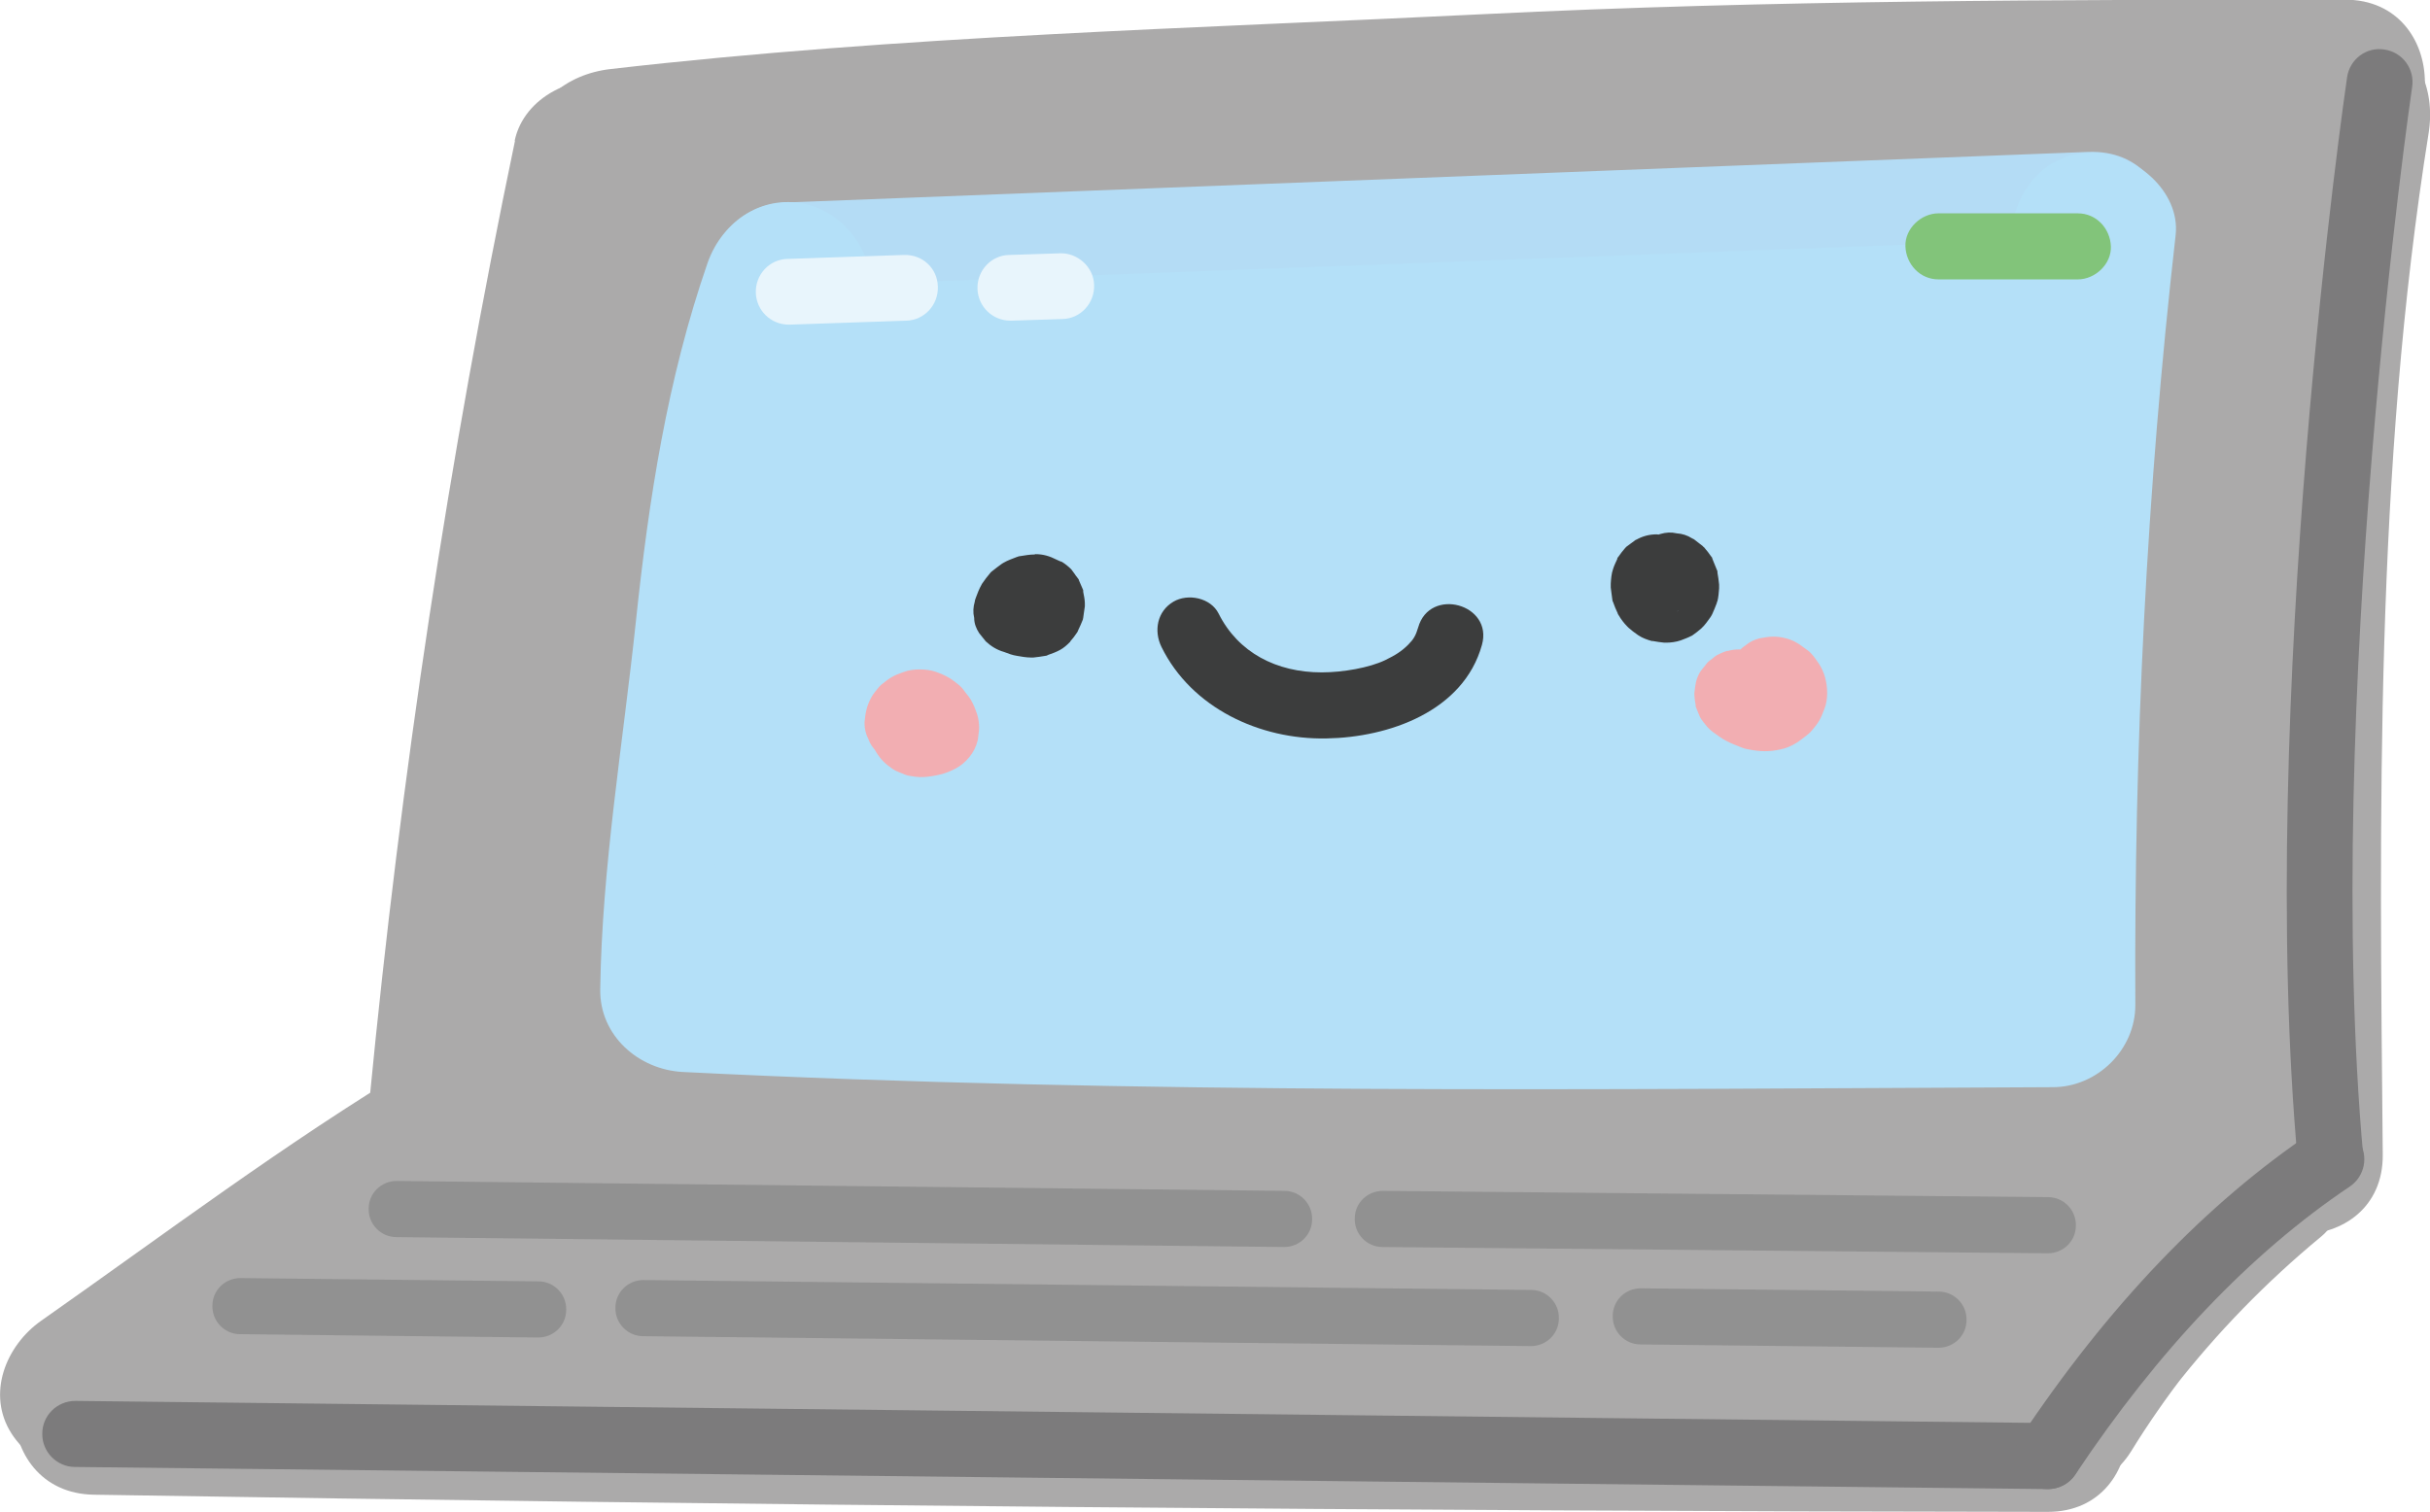
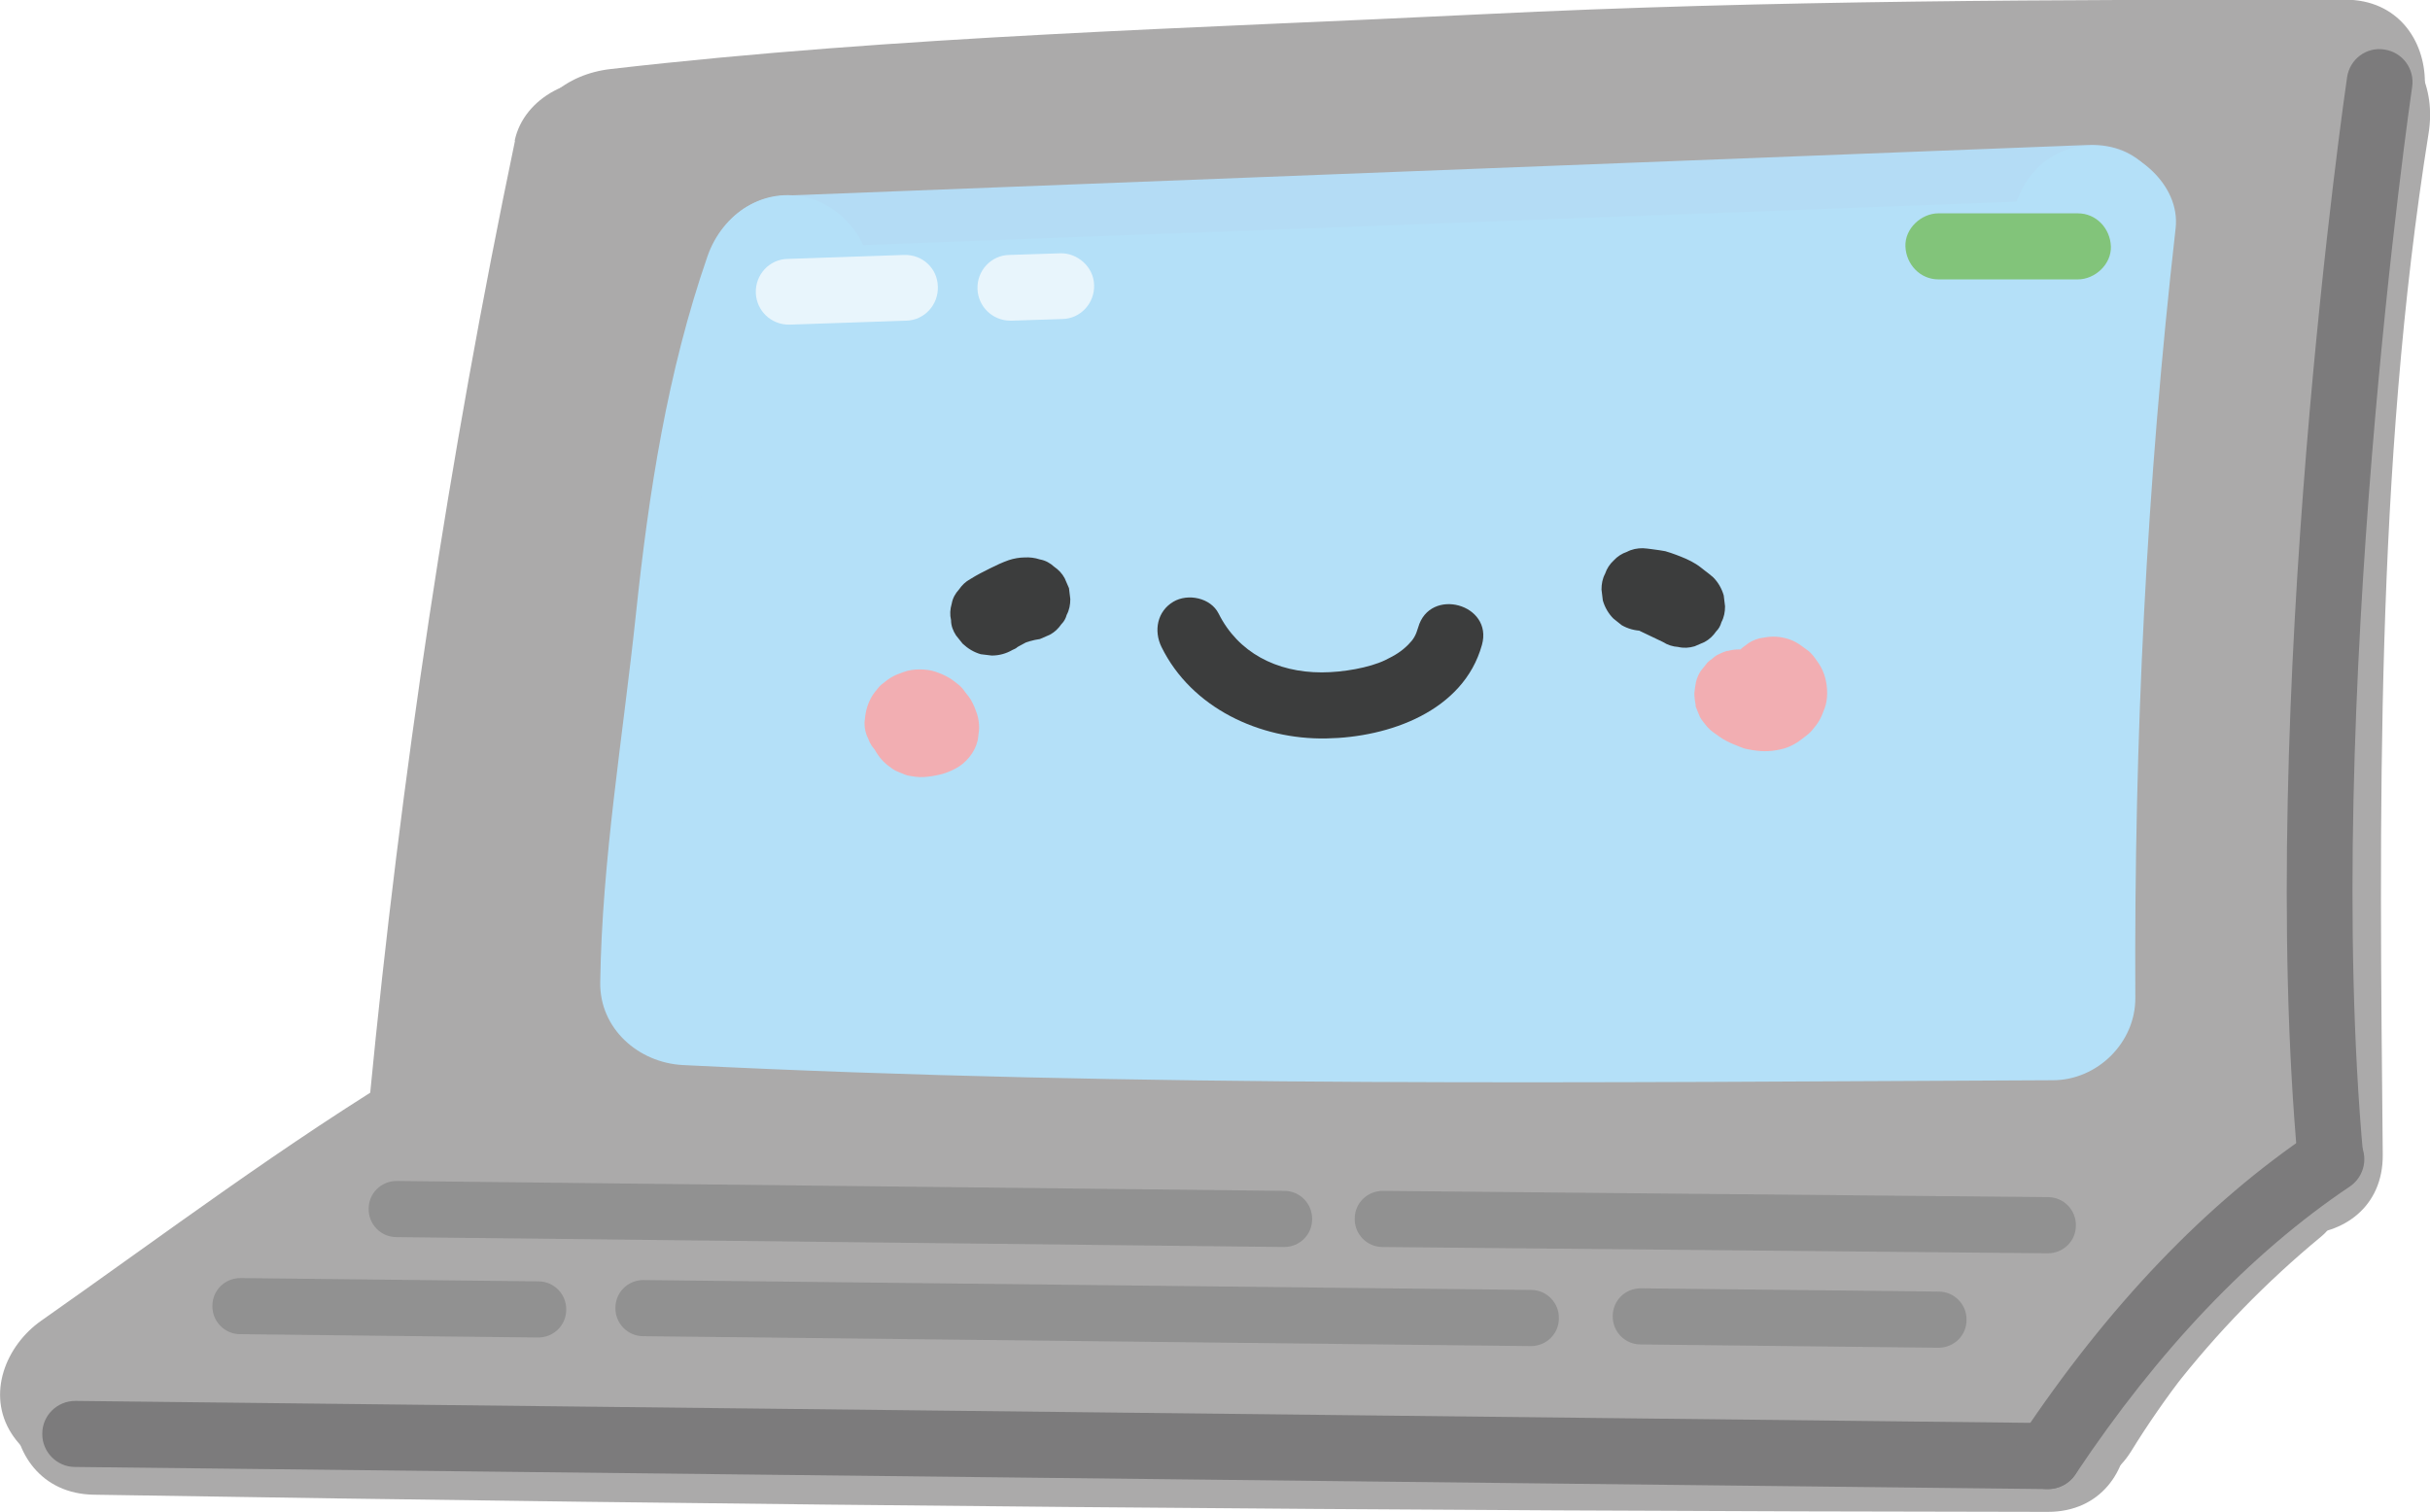
<svg xmlns="http://www.w3.org/2000/svg" id="_레이어_2" data-name="레이어 2" viewBox="0 0 73.56 45.78">
  <defs>
    <style>
      .cls-1 {
        fill: #e8f5fc;
      }

      .cls-2 {
        fill: #f2aeb2;
      }

      .cls-3 {
        fill: #919191;
      }

      .cls-4 {
        fill: #7c7b7c;
      }

      .cls-5 {
        fill: #b4dcf5;
      }

      .cls-6 {
        fill: #b4e0f8;
      }

      .cls-7 {
        fill: #abaaaa;
      }

      .cls-8 {
        fill: #3c3d3d;
      }

      .cls-9 {
        fill: #82c47a;
      }
    </style>
  </defs>
  <g id="_레이어_1-2" data-name="레이어 1">
    <g>
      <g>
        <g>
          <g>
+             <path class="cls-4" d="m18.01,4.93c-1.96,9.36-3.4,18.82-4.31,28.33" />
+             <path class="cls-7" d="m15.59,4.26c-2,9.58-3.46,19.26-4.4,29-.13,1.35,1.24,2.5,2.5,2.5,1.46,0,2.37-1.15,2.5-2.5.9-9.3,2.32-18.53,4.22-27.67.28-1.32-.39-2.7-1.75-3.08-1.24-.34-2.8.42-3.08,1.75h0Z" />
+           </g>
+           <g>
            <g>
-               <path class="cls-4" d="m18.01,4.93c-1.96,9.36-3.4,18.82-4.31,28.33" />
-               <path class="cls-7" d="m15.59,4.26c-2,9.58-3.46,19.26-4.4,29-.13,1.35,1.24,2.5,2.5,2.5,1.46,0,2.37-1.15,2.5-2.5.9-9.3,2.32-18.53,4.22-27.67.28-1.32-.39-2.7-1.75-3.08-1.24-.34-2.8.42-3.08,1.75h0Z" />
+               <path class="cls-4" d="m18.49,4.59c9.53-1.11,18.87-1.24,28.63-1.77,7.93-.43,16.11-.32,23.87-.32" />
+               <path class="cls-7" d="m18.49,7.09c8.77-1.01,17.59-1.23,26.4-1.66s17.39-.44,26.1-.44c3.22,0,3.22-5,0-5-8.71,0-17.39.01-26.1.44s-17.63.65-26.4,1.66c-1.34.15-2.5,1.04-2.5,2.5,0,1.23,1.15,2.66,2.5,2.5h0Z" />
            </g>
            <g>
-               <g>
-                 <path class="cls-4" d="m18.49,4.59c9.53-1.11,18.87-1.24,28.63-1.77,7.93-.43,16.11-.32,23.87-.32" />
-                 <path class="cls-7" d="m18.49,7.09c8.77-1.01,17.59-1.23,26.4-1.66s17.39-.44,26.1-.44c3.22,0,3.22-5,0-5-8.71,0-17.39.01-26.1.44s-17.63.65-26.4,1.66c-1.34.15-2.5,1.04-2.5,2.5,0,1.23,1.15,2.66,2.5,2.5h0Z" />
-               </g>
-               <g>
-                 <path class="cls-4" d="m71.11,3.35c-1.68,10.43-1.58,21.05-1.47,31.61" />
-                 <path class="cls-7" d="m68.69,2.69c-1.7,10.69-1.67,21.48-1.56,32.27.03,3.22,5.03,3.22,5,0-.1-10.32-.24-20.72,1.39-30.94.21-1.33-.34-2.69-1.75-3.08-1.19-.33-2.86.4-3.08,1.75h0Z" />
-               </g>
-             </g>
-             <g>
-               <path class="cls-4" d="m2.51,42.15c2.74-1.92,5.47-3.85,8.21-5.77.99-.69,2.11-1.37,3.09-1.96" />
-               <path class="cls-7" d="m3.77,44.31c3.73-2.62,7.39-5.38,11.3-7.73,1.12-.67,1.63-2.28.9-3.42s-2.22-1.62-3.42-.9c-3.91,2.35-7.57,5.11-11.3,7.73-1.07.75-1.67,2.22-.9,3.42.68,1.06,2.28,1.7,3.42.9h0Z" />
-             </g>
-             <g>
-               <path class="cls-4" d="m61.99,43.28c-19.72-.02-39.43-.2-59.15-.52" />
-               <path class="cls-7" d="m61.99,40.78c-19.72-.02-39.43-.2-59.15-.52-3.22-.05-3.22,4.95,0,5,19.71.32,39.43.5,59.15.52,3.22,0,3.22-5,0-5h0Z" />
-             </g>
-             <g>
-               <path class="cls-4" d="m68.51,35.67c-2.42,1.98-4.51,4.36-6.16,7.02" />
-               <path class="cls-7" d="m66.74,33.9c-2.58,2.12-4.79,4.69-6.55,7.53-.69,1.11-.27,2.8.9,3.42s2.68.29,3.42-.9c.51-.83,1.07-1.63,1.66-2.4l-.39.51c1.32-1.7,2.83-3.25,4.49-4.62.47-.38.73-1.19.73-1.77,0-.61-.27-1.35-.73-1.77s-1.1-.76-1.77-.73c-.7.03-1.23.29-1.77.73h0Z" />
+               <path class="cls-4" d="m71.11,3.35c-1.68,10.43-1.58,21.05-1.47,31.61" />
+               <path class="cls-7" d="m68.69,2.69c-1.7,10.69-1.67,21.48-1.56,32.27.03,3.22,5.03,3.22,5,0-.1-10.32-.24-20.72,1.39-30.94.21-1.33-.34-2.69-1.75-3.08-1.19-.33-2.86.4-3.08,1.75h0Z" />
            </g>
          </g>
-           <polygon class="cls-7" points="13.81 34.42 18.49 4.93 70.34 2.5 69.63 34.96 62.35 42.69 2.51 42.15 13.81 34.42" />
+           <g>
+             <path class="cls-4" d="m2.51,42.15c2.74-1.92,5.47-3.85,8.21-5.77.99-.69,2.11-1.37,3.09-1.96" />
+             <path class="cls-7" d="m3.77,44.31c3.73-2.62,7.39-5.38,11.3-7.73,1.12-.67,1.63-2.28.9-3.42s-2.22-1.62-3.42-.9c-3.91,2.35-7.57,5.11-11.3,7.73-1.07.75-1.67,2.22-.9,3.42.68,1.06,2.28,1.7,3.42.9h0Z" />
+           </g>
+           <g>
+             <path class="cls-4" d="m61.99,43.28c-19.72-.02-39.43-.2-59.15-.52" />
+             <path class="cls-7" d="m61.99,40.78c-19.72-.02-39.43-.2-59.15-.52-3.22-.05-3.22,4.95,0,5,19.71.32,39.43.5,59.15.52,3.22,0,3.22-5,0-5h0Z" />
+           </g>
+           <g>
+             <path class="cls-4" d="m68.51,35.67c-2.42,1.98-4.51,4.36-6.16,7.02" />
+             <path class="cls-7" d="m66.74,33.9c-2.58,2.12-4.79,4.69-6.55,7.53-.69,1.11-.27,2.8.9,3.42s2.68.29,3.42-.9c.51-.83,1.07-1.63,1.66-2.4l-.39.51c1.32-1.7,2.83-3.25,4.49-4.62.47-.38.73-1.19.73-1.77,0-.61-.27-1.35-.73-1.77s-1.1-.76-1.77-.73c-.7.03-1.23.29-1.77.73h0Z" />
+           </g>
        </g>
-         <g>
-           <path class="cls-5" d="m23.83,11.13c13.13-.51,26.25-1.02,39.38-1.53,3.21-.12,3.22-5.12,0-5-13.13.51-26.25,1.02-39.38,1.53-3.21.12-3.22,5.12,0,5h0Z" />
-           <path class="cls-6" d="m60.86,7.12c-.88,7.74-1.26,15.51-1.22,23.3l2.5-2.5c-13.82.06-27.66.23-41.47-.46l2.5,2.5c.04-3.56.67-7.18,1.04-10.73s.92-6.71,2.04-9.94c.44-1.28-.5-2.73-1.75-3.08-1.37-.38-2.63.47-3.08,1.75-1.22,3.52-1.78,7.16-2.17,10.85s-1.03,7.45-1.08,11.15c-.02,1.4,1.16,2.43,2.5,2.5,13.81.69,27.65.52,41.47.46,1.35,0,2.51-1.14,2.5-2.5-.04-7.79.34-15.56,1.22-23.3.15-1.34-1.26-2.5-2.5-2.5-1.48,0-2.35,1.15-2.5,2.5h0Z" />
-           <path class="cls-6" d="m24.46,8.66s-4.54,9.61-2.36,20.59l40.67,1.21,1.54-23.3-39.85,1.5Z" />
-         </g>
-         <path class="cls-8" d="m31.31,16.79c-.15,0-.29.03-.43.05-.04,0-.07.02-.11.03-.13.05-.27.1-.39.17-.02.01-.03.02-.05.03-.1.07-.2.15-.29.22-.03.02-.06.05-.08.08-.08.09-.15.19-.22.29-.01.01-.02.03-.03.05-.07.12-.13.28-.17.39-.01.04-.03.07-.03.11-.05.17-.06.33-.02.5,0,.17.06.32.15.46l.2.25c.16.15.34.26.55.32.13.05.26.1.4.12.11.02.28.05.42.05.02,0,.03,0,.05,0,0,0,.02,0,.02,0,.11-.01.24-.03.36-.05.03,0,.06-.01.09-.03.12-.04.25-.09.36-.15s.2-.14.29-.23c0,0,.01-.01.02-.02,0,0,0,0,0-.01.07-.08.15-.18.2-.26.01-.02.02-.03.03-.05,0,0,0-.02.01-.03.05-.11.1-.21.14-.32,0-.02.01-.04.01-.05.02-.12.03-.24.05-.35,0-.01,0-.02,0-.04,0-.02,0-.04,0-.06,0-.09-.03-.25-.05-.34,0,0,0,0,0-.01,0-.01,0-.02,0-.03,0,0,0,0,0-.01,0,0,0,0,0,0l-.13-.3s0-.02-.01-.03c-.03-.05-.09-.11-.11-.15-.02-.03-.07-.1-.11-.15-.09-.09-.19-.17-.29-.23,0,0,0,0-.01,0-.05-.02-.1-.04-.16-.07-.05-.02-.1-.05-.16-.07-.01,0-.02,0-.03,0-.17-.05-.33-.06-.5-.02-.17,0-.32.06-.46.15-.15.08-.26.19-.35.32-.11.12-.19.26-.22.43l-.04.33c0,.23.06.44.17.63l.2.25c.16.15.34.26.55.32.01,0,.03,0,.04.01l-.3-.13s.03.02.05.03l-.25-.2s.02.02.03.03l-.2-.25s.02.03.03.05l-.13-.3s.02.05.02.07l-.04-.33s0,.06,0,.09l.04-.33s-.01.07-.03.1l.13-.3s-.03.06-.05.08l.2-.25s-.03.04-.05.05l.25-.2s-.05.03-.07.04l.3-.13s-.08.03-.12.03l.33-.04c-.06,0-.11,0-.17,0l.33.04c-.14-.02-.27-.07-.4-.12l.87,1.54s.02-.08.04-.12l-.13.3s.05-.1.08-.14l-.2.25s.08-.09.12-.12l-.25.2s.09-.06.14-.08l-.3.13c.05-.02.1-.04.16-.04l-.33.04s.05,0,.07,0c.17,0,.33-.03.48-.11.15-.05.29-.14.4-.26.12-.11.21-.25.26-.4.08-.15.11-.31.11-.48l-.04-.33c-.06-.21-.17-.4-.32-.55l-.25-.2c-.19-.11-.41-.17-.63-.17h0Z" />
-         <path class="cls-8" d="m49.54,16.33c-.05.03-.1.08-.15.11-.04.03-.1.07-.15.11-.01.01-.03.03-.04.04-.07.08-.15.18-.21.27,0,0-.01.02-.02.02,0,0,0,.01-.01.02,0,0,0,.01,0,.02-.04.09-.1.21-.13.31-.05.14-.06.3-.07.44,0,.04,0,.08,0,.12.02.13.03.26.05.38,0,.02.01.04.02.06.04.12.09.23.14.34,0,.02.02.04.03.06.07.12.16.24.26.34.01.01.03.03.04.04.08.07.18.15.27.21,0,0,.02.01.03.02.12.08.26.13.4.17,0,0,.02,0,.03,0,.11.02.24.04.35.05.02,0,.04,0,.06,0,.13,0,.3-.02.44-.07.1-.04.22-.08.31-.13,0,0,.02,0,.02-.01s.02,0,.02-.01c.09-.06.19-.14.27-.21.1-.09.2-.23.27-.33.02-.03.04-.06.06-.1.05-.11.1-.23.14-.34,0-.02.01-.04.02-.06.03-.12.04-.25.05-.38,0-.02,0-.04,0-.06s0-.04,0-.06c-.01-.12-.03-.24-.05-.36,0-.01,0-.02,0-.03,0-.02-.01-.04-.02-.06-.04-.11-.09-.21-.13-.32,0,0,0-.02-.01-.03,0-.02-.02-.04-.03-.05-.06-.09-.14-.19-.21-.27,0,0-.01-.02-.02-.02s-.02-.01-.02-.02c-.09-.07-.18-.14-.27-.21-.02-.01-.04-.02-.06-.03-.14-.09-.3-.14-.46-.15-.17-.04-.33-.03-.5.02-.16.04-.3.11-.43.22-.14.09-.24.21-.32.35l-.13.3c-.06.22-.06.44,0,.66l.13.3c.11.19.26.34.45.45.03.01.05.03.08.05l-.25-.2s.04.04.06.06l-.2-.25s.03.05.05.08l-.13-.3s.03.08.03.12l-.04-.33c0,.05,0,.1,0,.15l.04-.33c0,.05-.02.1-.04.15l.13-.3s-.04.07-.06.11l.2-.25s-.04.05-.07.07l.25-.2s-.05.04-.08.05l.3-.13s-.06.02-.09.02l.33-.04s-.06,0-.09,0l.33.04s-.06-.01-.09-.02l.3.13s-.06-.03-.09-.05l.25.2s-.06-.05-.08-.08l.2.25s-.05-.08-.07-.12l.13.3s-.03-.09-.04-.14l.04.33s0-.09,0-.14l-.04.33s.01-.06.03-.1l-.13.3s.03-.05.04-.08l-.2.25s.04-.04.06-.06l-.25.2s.01-.01.02-.02c.15-.08.26-.19.35-.32.11-.12.19-.26.22-.43.05-.17.06-.33.02-.5,0-.17-.06-.32-.15-.46l-.2-.25c-.16-.15-.34-.26-.55-.32l-.33-.04c-.23,0-.44.06-.63.17h0Z" />
-         <path class="cls-8" d="m35.16,19.59c.91,1.85,2.98,2.81,4.99,2.77,1.89-.03,4.15-.82,4.71-2.83.35-1.24-1.58-1.77-1.93-.53-.07.24-.14.36-.3.52-.2.2-.39.32-.7.47-.48.23-1.28.37-1.92.37-1.37,0-2.53-.6-3.12-1.78-.24-.48-.93-.62-1.37-.36-.49.29-.6.88-.36,1.37h0Z" />
-         <path class="cls-2" d="m27.33,20.59c-.24.09-.45.18-.63.38-.04.05-.17.21-.2.26,0,0,0,.02-.01.02-.03.05-.12.24-.14.35-.06.31-.06.45,0,.76.03.14.09.28.17.41.15.24.28.36.51.52.1.07.27.12.35.16.03.01.06.02.09.03.15.03.33.06.49.05s.35-.04.51-.08.31-.1.46-.18c.31-.16.58-.49.66-.83.02-.06.02-.14.03-.2.01-.08.02-.13.02-.2,0-.13-.02-.28-.06-.41-.05-.15-.11-.3-.19-.44-.04-.07-.09-.13-.14-.19s-.09-.13-.14-.18c-.02-.02-.04-.04-.06-.06-.08-.07-.18-.14-.26-.2-.02-.01-.03-.02-.05-.03-.13-.08-.28-.14-.42-.19-.15-.05-.32-.07-.48-.07s-.33.02-.49.08c-.32.11-.42.18-.68.39-.02.02-.04.04-.06.06-.08.1-.17.2-.23.31-.15.28-.18.46-.21.77,0,.17.03.33.11.48.05.15.14.29.26.4.11.12.25.21.4.26.15.08.31.11.48.11l.33-.04c.21-.06.4-.17.55-.32l.2-.25c.11-.19.17-.41.17-.63,0,0,0-.02,0-.03l-.04.33s.01-.06.02-.09l-.13.3s.03-.05.05-.08l-.2.25s.05-.06.08-.08l-.25.2s.07-.04.1-.06l-.3.13s.07-.03.11-.03l-.33.04s.08,0,.12,0l-.33-.04s.08.02.12.03l-.3-.13s.09.05.13.08l-.25-.2s.08.08.12.12l-.2-.25s.07.1.09.16l-.13-.3s.03.07.03.1l-.04-.33s0,.03,0,.05l.04-.33s0,.03-.01.05l.13-.3s0,.02-.01.02l.2-.25s-.02.02-.03.03l.25-.2s-.03.02-.05.03l.3-.13c-.1.04-.2.06-.31.08l.33-.04c-.05,0-.11,0-.16,0l.33.04s-.07-.01-.11-.03l.3.13s-.04-.02-.06-.03l.25.2s-.03-.03-.05-.04l.2.25s-.03-.05-.04-.07l.13.3s-.02-.05-.02-.07l.04.33s0-.05,0-.08l-.04.33s0-.04.02-.06l-.13.3s.01-.02.02-.03l-.2.25s.02-.02.03-.03l-.25.2s.03-.02.04-.02l-.3.13h0c.16-.04.3-.12.43-.23.14-.09.24-.21.32-.35.09-.14.14-.3.15-.46.04-.17.03-.33-.02-.5l-.13-.3c-.11-.19-.26-.34-.45-.45l-.3-.13c-.22-.06-.44-.06-.66,0h0Z" />
-         <path class="cls-2" d="m53.58,20.05c-.07-.06-.18-.16-.27-.21-.07-.04-.24-.11-.31-.13-.2-.06-.5-.06-.69,0-.01,0-.02,0-.03,0-.08.02-.24.09-.31.13-.04.02-.18.14-.14.11-.05.03-.1.07-.14.11l-.2.25c-.07.1-.12.22-.15.34-.02.09-.04.25-.05.35,0,.11.03.3.04.35,0,.01,0,.03,0,.04l.06.15c.02.06.05.11.07.17.06.11.15.21.23.31.11.12.25.21.38.3.06.04.12.08.18.11.15.08.31.14.46.2.07.03.14.05.21.06.36.07.63.08.99,0,.27-.06.49-.19.7-.36.09-.07.16-.12.23-.2.22-.26.27-.35.39-.67.11-.28.1-.65.02-.94-.04-.15-.11-.31-.2-.44-.07-.1-.15-.22-.24-.31-.05-.06-.13-.1-.19-.15-.18-.14-.33-.23-.55-.29-.31-.08-.5-.06-.81,0-.16.04-.3.11-.43.22-.14.09-.24.21-.32.35-.09.14-.14.3-.15.46-.04.17-.03.33.02.5.1.3.29.59.57.75l.3.13c.22.06.44.06.66,0h.02c-.11.01-.22.03-.33.04.03,0,.05,0,.08,0l-.33-.04s.06.01.09.02l-.3-.13s.06.03.08.05l-.25-.2s.06.05.08.08l-.2-.25s.05.08.07.12l-.13-.3s.02.08.03.12l-.04-.33s0,.07,0,.1l.04-.33s-.02.08-.03.12l.13-.3s-.04.07-.06.11l.2-.25s-.06.07-.1.1l.25-.2c-.05.04-.11.07-.17.1l.3-.13c-.06.02-.12.04-.19.05l.33-.04c-.07,0-.14,0-.21,0l.33.04c-.09-.01-.18-.04-.27-.08l.3.13c-.13-.06-.26-.13-.38-.22l.25.2s-.06-.05-.08-.08l.2.25s-.02-.04-.03-.06l.13.3s0-.03,0-.04l.04.33v-.02c-.01.11-.03.22-.04.33,0-.01,0-.02,0-.03l-.13.3s.01-.02.02-.03l-.2.25h.01c-.08.05-.17.12-.25.18,0,0,.02-.01.03-.02l-.3.13s.02,0,.03,0l-.33.04h.02c-.11-.02-.22-.03-.33-.04h.01c-.1-.04-.2-.08-.3-.12h.01c-.08-.06-.17-.12-.25-.19h.01c.11.13.25.22.4.27.15.08.31.11.48.11.17,0,.33-.03.48-.11.15-.05.29-.14.4-.26.22-.24.38-.55.37-.88l-.04-.33c-.06-.21-.17-.4-.32-.55h0Z" />
-         <g>
-           <path class="cls-4" d="m61.99,45.09h-.01l-59.71-.67c-.55,0-1-.46-.99-1.01,0-.55.45-.99,1-.99h.01l59.71.67c.55,0,1,.46.99,1.01,0,.55-.45.99-1,.99Z" />
-           <path class="cls-4" d="m61.99,45.09c-.19,0-.38-.05-.55-.17-.46-.31-.58-.93-.28-1.39,2.65-3.98,5.62-7.09,8.85-9.26.46-.31,1.08-.19,1.39.27.31.46.19,1.08-.27,1.39-3.01,2.02-5.8,4.96-8.3,8.71-.19.29-.51.45-.83.45Z" />
-           <path class="cls-4" d="m70.56,36.1c-.51,0-.95-.39-1-.91-1.27-13.86,1.46-32.66,1.49-32.85.08-.55.59-.93,1.13-.84.55.08.92.59.84,1.13-.03.19-2.72,18.75-1.48,32.38.05.55-.36,1.04-.91,1.09-.03,0-.06,0-.09,0Z" />
-         </g>
-         <g>
-           <path class="cls-3" d="m38.87,37.76h0l-26.87-.3c-.47,0-.85-.39-.84-.86,0-.47.38-.84.85-.84h0l26.87.3c.47,0,.85.39.84.86,0,.47-.38.84-.85.84Z" />
-           <path class="cls-3" d="m61.99,37.95h0l-20.14-.19c-.47,0-.85-.39-.84-.86,0-.47.38-.84.85-.84h0l20.14.19c.47,0,.85.39.84.86,0,.47-.38.84-.85.84Z" />
-           <path class="cls-3" d="m46.34,40.76h0l-26.87-.3c-.47,0-.85-.39-.84-.86,0-.47.38-.84.85-.84h0l26.87.3c.47,0,.85.39.84.86,0,.47-.38.84-.85.84Z" />
-           <path class="cls-3" d="m58.68,40.81h0l-9.02-.1c-.47,0-.85-.39-.84-.86,0-.47.38-.84.85-.84h0l9.02.1c.47,0,.85.39.84.86,0,.47-.38.84-.85.84Z" />
-           <path class="cls-3" d="m16.29,40.5h0l-9.02-.1c-.47,0-.85-.39-.84-.86,0-.47.38-.84.85-.84h0l9.02.1c.47,0,.85.39.84.86,0,.47-.38.84-.85.84Z" />
-         </g>
-         <path class="cls-1" d="m23.88,9.83c-.54,0-.98-.42-1-.96-.02-.55.41-1.02.96-1.03l3.52-.12c.57-.02,1.02.41,1.03.96.02.55-.41,1.02-.96,1.03l-3.52.12s-.02,0-.04,0Z" />
-         <path class="cls-1" d="m30.59,9.71c-.54,0-.98-.42-1-.96-.02-.55.41-1.02.96-1.03l1.54-.05c.52-.02,1.02.41,1.03.96.02.55-.41,1.02-.96,1.03l-1.54.05s-.02,0-.04,0Z" />
+         <polygon class="cls-7" points="13.81 34.42 18.49 4.93 70.34 2.5 69.63 34.96 62.35 42.69 2.51 42.15 13.81 34.42" />
      </g>
+       <g>
+         <path class="cls-5" d="m23.83,10.92c13.13-.51,26.25-1.02,39.38-1.53,3.21-.12,3.22-5.12,0-5-13.13.51-26.25,1.02-39.38,1.53-3.21.12-3.22,5.12,0,5h0Z" />
+         <path class="cls-6" d="m60.86,6.91c-.88,7.74-1.26,15.51-1.22,23.3l2.5-2.5c-13.82.06-27.66.23-41.47-.46l2.5,2.5c.04-3.56.67-7.18,1.04-10.73s.92-6.71,2.04-9.94c.44-1.28-.5-2.73-1.75-3.08-1.37-.38-2.63.47-3.08,1.75-1.22,3.52-1.78,7.16-2.17,10.85s-1.03,7.45-1.08,11.15c-.02,1.4,1.16,2.43,2.5,2.5,13.81.69,27.65.52,41.47.46,1.35,0,2.51-1.14,2.5-2.5-.04-7.79.34-15.56,1.22-23.3.15-1.34-1.26-2.5-2.5-2.5-1.48,0-2.35,1.15-2.5,2.5h0Z" />
+         <path class="cls-6" d="m23.5,7.52s-4.54,9.61-2.36,20.59l40.67,1.21,1.54-23.3-39.85,1.5Z" />
+       </g>
+       <path class="cls-8" d="m35.16,19.59c.91,1.85,2.98,2.81,4.99,2.77,1.89-.03,4.15-.82,4.71-2.83.35-1.24-1.58-1.77-1.93-.53-.07.24-.14.36-.3.52-.2.2-.39.32-.7.47-.48.23-1.28.37-1.92.37-1.37,0-2.53-.6-3.12-1.78-.24-.48-.93-.62-1.37-.36-.49.29-.6.88-.36,1.37h0Z" />
+       <path class="cls-2" d="m27.33,20.59c-.24.09-.45.18-.63.38-.04.05-.17.21-.2.26,0,0,0,.02-.01.02-.03.05-.12.24-.14.35-.06.31-.06.45,0,.76.03.14.09.28.17.41.15.24.28.36.51.52.1.07.27.12.35.16.03.01.06.02.09.03.15.03.33.06.49.05s.35-.04.51-.08.31-.1.46-.18c.31-.16.58-.49.66-.83.02-.06.02-.14.03-.2.01-.08.02-.13.02-.2,0-.13-.02-.28-.06-.41-.05-.15-.11-.3-.19-.44-.04-.07-.09-.13-.14-.19s-.09-.13-.14-.18c-.02-.02-.04-.04-.06-.06-.08-.07-.18-.14-.26-.2-.02-.01-.03-.02-.05-.03-.13-.08-.28-.14-.42-.19-.15-.05-.32-.07-.48-.07s-.33.02-.49.08c-.32.11-.42.18-.68.39-.02.02-.04.04-.06.06-.08.1-.17.2-.23.31-.15.28-.18.46-.21.77,0,.17.03.33.11.48.05.15.14.29.26.4.11.12.25.21.4.26.15.08.31.11.48.11l.33-.04c.21-.06.4-.17.55-.32l.2-.25c.11-.19.17-.41.17-.63,0,0,0-.02,0-.03l-.04.33s.01-.06.02-.09l-.13.3s.03-.05.05-.08l-.2.25s.05-.06.08-.08l-.25.2s.07-.04.1-.06l-.3.13s.07-.03.11-.03l-.33.04s.08,0,.12,0l-.33-.04s.08.02.12.03l-.3-.13s.09.05.13.08l-.25-.2s.08.08.12.12l-.2-.25s.07.1.09.16l-.13-.3s.03.07.03.1l-.04-.33s0,.03,0,.05l.04-.33s0,.03-.01.05l.13-.3s0,.02-.01.02l.2-.25s-.02.02-.03.03l.25-.2s-.03.02-.05.03l.3-.13c-.1.04-.2.06-.31.08l.33-.04c-.05,0-.11,0-.16,0l.33.04s-.07-.01-.11-.03l.3.13s-.04-.02-.06-.03l.25.2s-.03-.03-.05-.04l.2.25s-.03-.05-.04-.07l.13.3s-.02-.05-.02-.07l.04.33s0-.05,0-.08l-.04.33s0-.04.02-.06l-.13.3s.01-.02.02-.03l-.2.25s.02-.02.03-.03l-.25.2s.03-.02.04-.02l-.3.13h0c.16-.04.3-.12.43-.23.14-.09.24-.21.32-.35.09-.14.14-.3.15-.46.04-.17.03-.33-.02-.5l-.13-.3c-.11-.19-.26-.34-.45-.45l-.3-.13c-.22-.06-.44-.06-.66,0h0Z" />
+       <path class="cls-2" d="m53.58,20.05c-.07-.06-.18-.16-.27-.21-.07-.04-.24-.11-.31-.13-.2-.06-.5-.06-.69,0-.01,0-.02,0-.03,0-.08.02-.24.09-.31.13-.04.02-.18.14-.14.11-.05.03-.1.07-.14.11l-.2.25c-.07.1-.12.22-.15.34-.02.09-.04.25-.05.35,0,.11.03.3.04.35,0,.01,0,.03,0,.04l.06.15c.02.06.05.11.07.17.06.11.15.21.23.31.11.12.25.21.38.3.06.04.12.08.18.11.15.08.31.14.46.2.07.03.14.05.21.06.36.07.63.08.99,0,.27-.06.49-.19.7-.36.09-.07.16-.12.23-.2.22-.26.27-.35.39-.67.11-.28.1-.65.02-.94-.04-.15-.11-.31-.2-.44-.07-.1-.15-.22-.24-.31-.05-.06-.13-.1-.19-.15-.18-.14-.33-.23-.55-.29-.31-.08-.5-.06-.81,0-.16.04-.3.11-.43.22-.14.09-.24.21-.32.35-.09.14-.14.3-.15.46-.04.17-.03.33.02.5.1.3.29.59.57.75l.3.13c.22.06.44.06.66,0h.02c-.11.01-.22.03-.33.04.03,0,.05,0,.08,0l-.33-.04s.06.01.09.02l-.3-.13s.06.03.08.05l-.25-.2s.06.05.08.08l-.2-.25s.05.08.07.12l-.13-.3s.02.08.03.12l-.04-.33s0,.07,0,.1l.04-.33s-.02.08-.03.12l.13-.3s-.04.07-.06.11l.2-.25s-.06.07-.1.1l.25-.2c-.05.04-.11.07-.17.1l.3-.13c-.06.02-.12.04-.19.05l.33-.04c-.07,0-.14,0-.21,0l.33.04c-.09-.01-.18-.04-.27-.08l.3.13c-.13-.06-.26-.13-.38-.22l.25.2s-.06-.05-.08-.08l.2.25s-.02-.04-.03-.06l.13.3s0-.03,0-.04l.04.33v-.02c-.01.11-.03.22-.04.33,0-.01,0-.02,0-.03l-.13.3s.01-.02.02-.03l-.2.25h.01c-.08.05-.17.12-.25.18,0,0,.02-.01.03-.02l-.3.13s.02,0,.03,0l-.33.04h.02c-.11-.02-.22-.03-.33-.04h.01c-.1-.04-.2-.08-.3-.12h.01c-.08-.06-.17-.12-.25-.19h.01c.11.13.25.22.4.27.15.08.31.11.48.11.17,0,.33-.03.48-.11.15-.05.29-.14.4-.26.22-.24.38-.55.37-.88l-.04-.33c-.06-.21-.17-.4-.32-.55h0Z" />
+       <g>
+         <path class="cls-4" d="m61.99,45.09h-.01l-59.71-.67c-.55,0-1-.46-.99-1.01,0-.55.45-.99,1-.99h.01l59.71.67c.55,0,1,.46.99,1.01,0,.55-.45.99-1,.99Z" />
+         <path class="cls-4" d="m61.99,45.09c-.19,0-.38-.05-.55-.17-.46-.31-.58-.93-.28-1.39,2.65-3.98,5.62-7.09,8.85-9.26.46-.31,1.08-.19,1.39.27.31.46.19,1.08-.27,1.39-3.01,2.02-5.8,4.96-8.3,8.71-.19.29-.51.45-.83.45Z" />
+         <path class="cls-4" d="m70.56,36.1c-.51,0-.95-.39-1-.91-1.27-13.86,1.46-32.66,1.49-32.85.08-.55.59-.93,1.13-.84.55.08.92.59.84,1.13-.03.19-2.72,18.75-1.48,32.38.05.55-.36,1.04-.91,1.09-.03,0-.06,0-.09,0Z" />
+       </g>
+       <g>
+         <path class="cls-3" d="m38.87,37.76h0l-26.87-.3c-.47,0-.85-.39-.84-.86,0-.47.38-.84.85-.84h0l26.87.3c.47,0,.85.39.84.86,0,.47-.38.84-.85.84Z" />
+         <path class="cls-3" d="m61.99,37.95h0l-20.14-.19c-.47,0-.85-.39-.84-.86,0-.47.38-.84.85-.84h0l20.14.19c.47,0,.85.39.84.86,0,.47-.38.84-.85.84Z" />
+         <path class="cls-3" d="m46.34,40.76h0l-26.87-.3c-.47,0-.85-.39-.84-.86,0-.47.38-.84.85-.84h0l26.87.3c.47,0,.85.39.84.86,0,.47-.38.84-.85.84Z" />
+         <path class="cls-3" d="m58.68,40.81h0l-9.02-.1c-.47,0-.85-.39-.84-.86,0-.47.38-.84.85-.84h0l9.02.1c.47,0,.85.39.84.86,0,.47-.38.84-.85.84Z" />
+         <path class="cls-3" d="m16.29,40.5h0l-9.02-.1c-.47,0-.85-.39-.84-.86,0-.47.38-.84.85-.84h0l9.02.1c.47,0,.85.39.84.86,0,.47-.38.84-.85.84Z" />
+       </g>
+       <path class="cls-1" d="m23.88,9.83c-.54,0-.98-.42-1-.96-.02-.55.41-1.02.96-1.03l3.52-.12c.57-.02,1.02.41,1.03.96.02.55-.41,1.02-.96,1.03l-3.52.12s-.02,0-.04,0Z" />
+       <path class="cls-1" d="m30.59,9.71c-.54,0-.98-.42-1-.96-.02-.55.41-1.02.96-1.03l1.54-.05c.52-.02,1.02.41,1.03.96.02.55-.41,1.02-.96,1.03l-1.54.05s-.02,0-.04,0Z" />
      <path class="cls-9" d="m58.68,8.46h4.22c.52,0,1.02-.46,1-1s-.44-1-1-1h-4.22c-.52,0-1.02.46-1,1s.44,1,1,1h0Z" />
+       <path class="cls-8" d="m49.73,19.1c.05,0,.11,0,.16.01l-.33-.04c.18.02.35.07.51.14l-.3-.13c.16.07.31.15.44.26l-.25-.2s.08.07.13.11l1.51-1.96c-.3-.14-.6-.29-.9-.43-.14-.09-.3-.14-.46-.15-.17-.04-.33-.03-.5.02-.16.04-.3.11-.43.22-.14.09-.24.21-.32.35l-.13.3c-.06.22-.06.44,0,.66l.13.3c.11.19.26.34.45.45.3.14.6.29.9.43.14.09.3.14.46.15.17.04.33.03.5-.02l.3-.13c.15-.08.26-.19.35-.32.08-.08.13-.17.16-.28.08-.15.11-.31.11-.48l-.04-.33c-.06-.21-.17-.4-.32-.55-.08-.07-.17-.14-.25-.2s-.17-.14-.27-.2c-.19-.12-.39-.2-.6-.28-.11-.04-.22-.08-.33-.11-.06-.01-.12-.02-.18-.03-.16-.02-.33-.05-.5-.06-.17,0-.33.03-.48.11-.15.05-.29.14-.4.26-.12.11-.21.25-.26.4-.08.15-.11.31-.11.48l.04.33c.06.21.17.4.32.55l.25.2c.19.11.41.17.63.17h0Z" />
+       <path class="cls-8" d="m30.76,19.62c.13-.09.27-.16.42-.23l-.3.13c.19-.08.39-.14.6-.17l.3-.13c.15-.08.26-.19.35-.32.08-.08.13-.17.16-.28.08-.15.11-.31.11-.48l-.04-.33-.13-.3c-.08-.15-.19-.26-.32-.35-.12-.11-.26-.19-.43-.22-.15-.05-.31-.07-.47-.06-.14,0-.32.03-.47.08-.2.07-.39.16-.57.25-.2.1-.4.2-.59.32-.15.08-.26.19-.35.32-.11.12-.19.26-.22.43-.05.17-.06.33-.02.5,0,.17.06.32.15.46l.2.25c.16.15.34.26.55.32l.33.04c.23,0,.44-.06.63-.17.25-.15.52-.29.79-.41l-.3.13c.06-.03.13-.05.2-.06l-.33.04s.07,0,.1,0l-.33-.04s.04,0,.06.02v-2.41c-.18.03-.37.08-.54.14-.27.1-.54.22-.78.37-.15.08-.26.19-.35.32-.11.12-.19.26-.22.43-.05.17-.06.33-.02.5,0,.17.06.32.15.46l.2.25c.16.15.34.26.55.32l.33.04c.23,0,.44-.06.63-.17h0Z" />
    </g>
  </g>
</svg>
